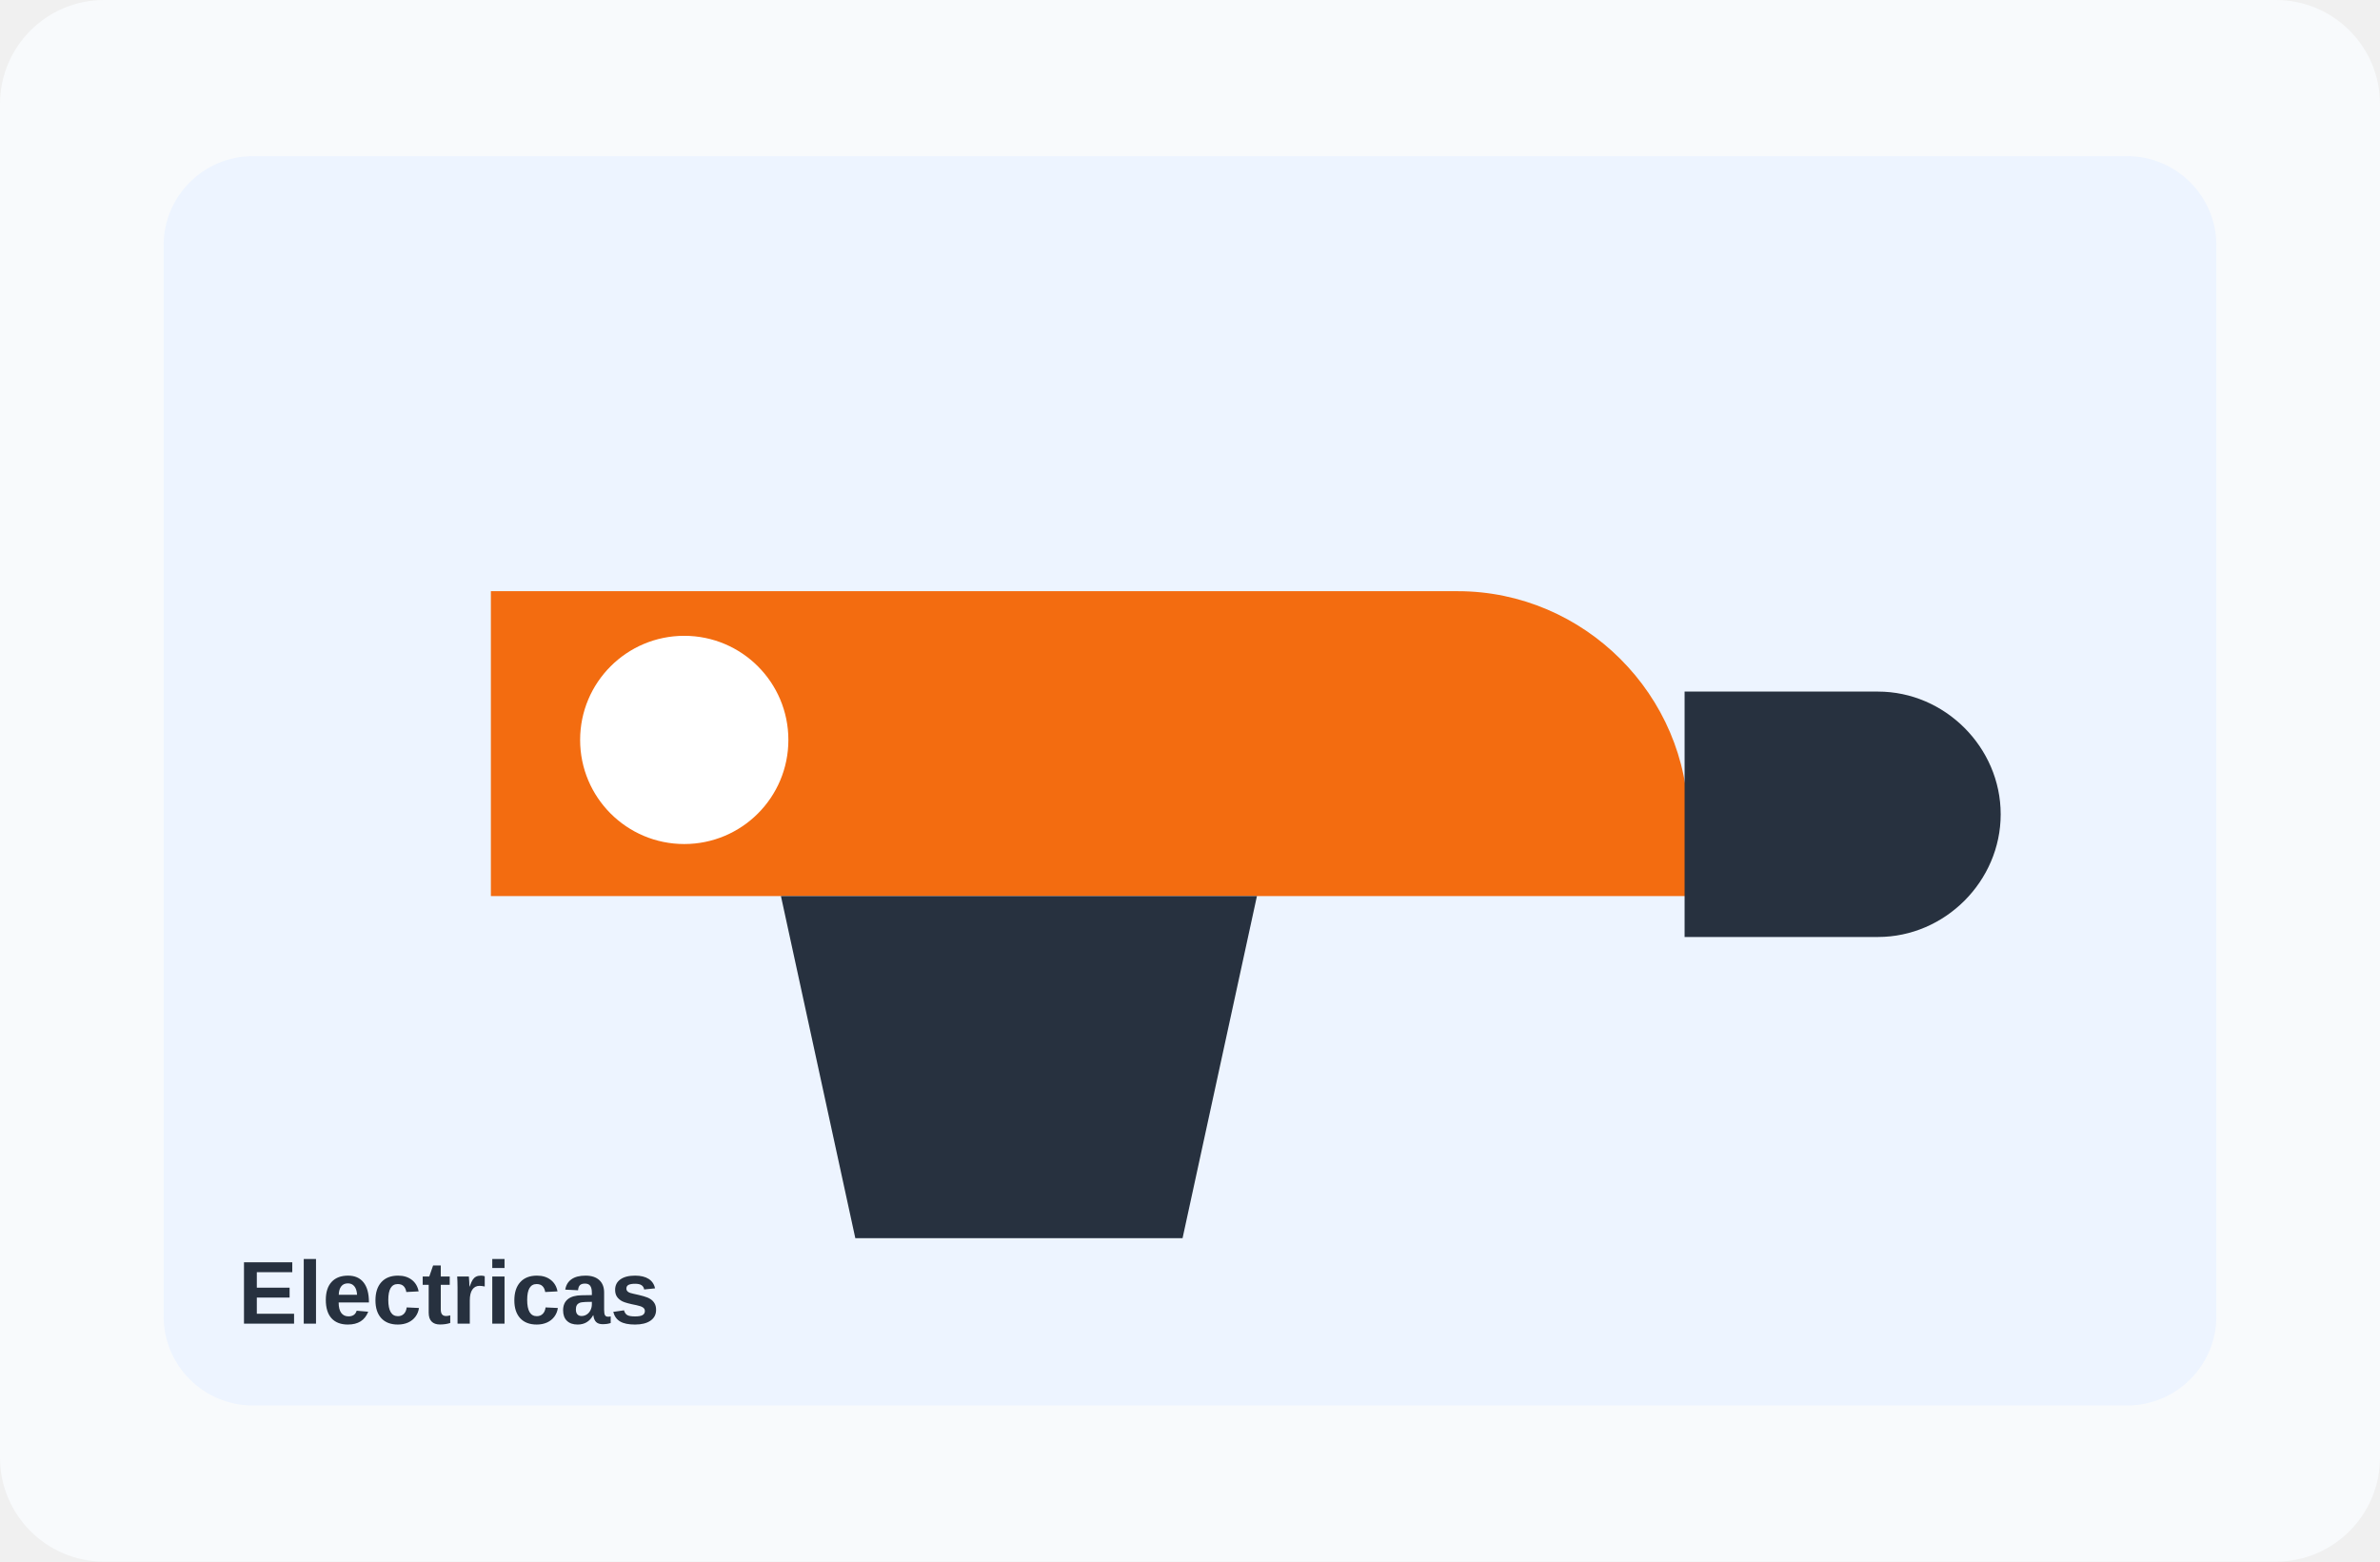
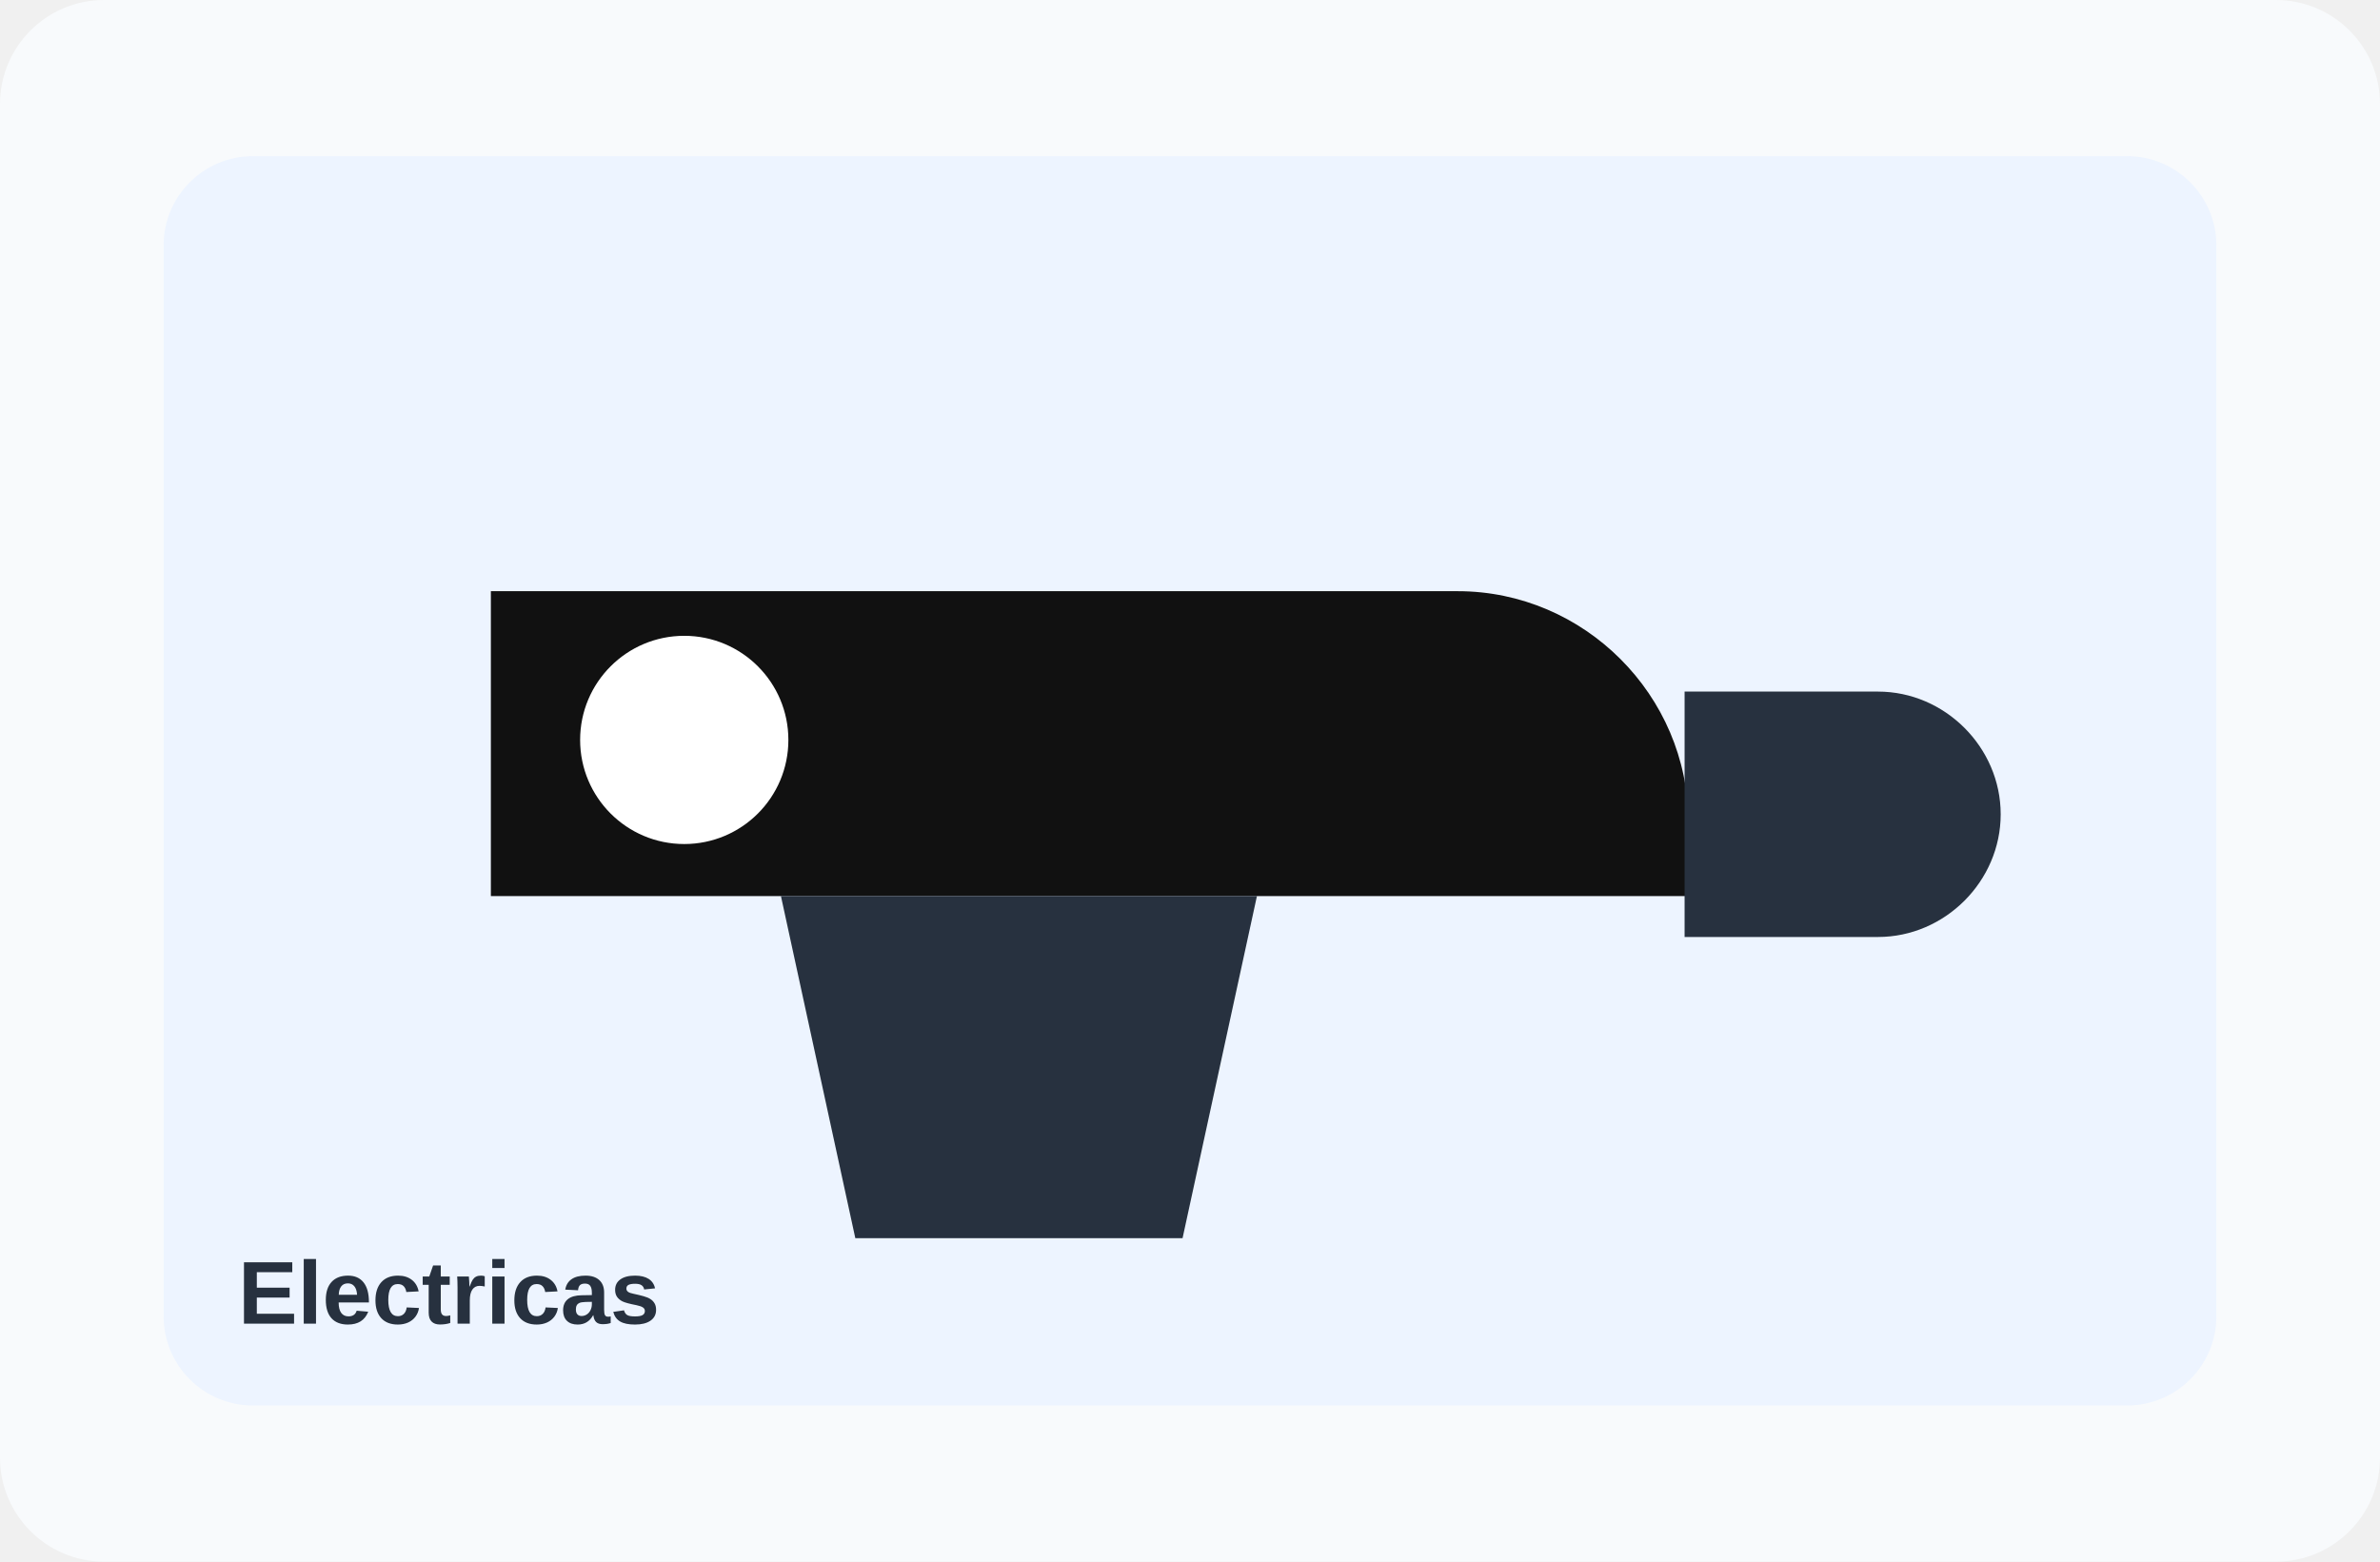
<svg xmlns="http://www.w3.org/2000/svg" width="640" height="420" viewBox="0 0 640 420" role="img" aria-label="Herramientas electricas">
  <rect width="640" height="420" rx="28" fill="#f8fafc" />
  <rect x="44" y="42" width="552" height="336" rx="24" fill="#edf4ff" />
-   <path d="M132 159h260c34 0 62 28 62 62v20H132z" fill="#f36c10" />
+   <path d="M132 159h260c34 0 62 28 62 62v20H132z" fill="#111111" />
  <path d="M210 241h128l-20 92h-88z" fill="#27313f" />
  <path d="M453 186h52c18 0 33 15 33 33s-15 33-33 33h-52z" fill="#27313f" />
  <circle cx="184" cy="199" r="28" fill="#fff" />
  <text x="64" y="356" fill="#27313f" font-family="Arial, sans-serif" font-size="24" font-weight="700">Electricas</text>
</svg>
